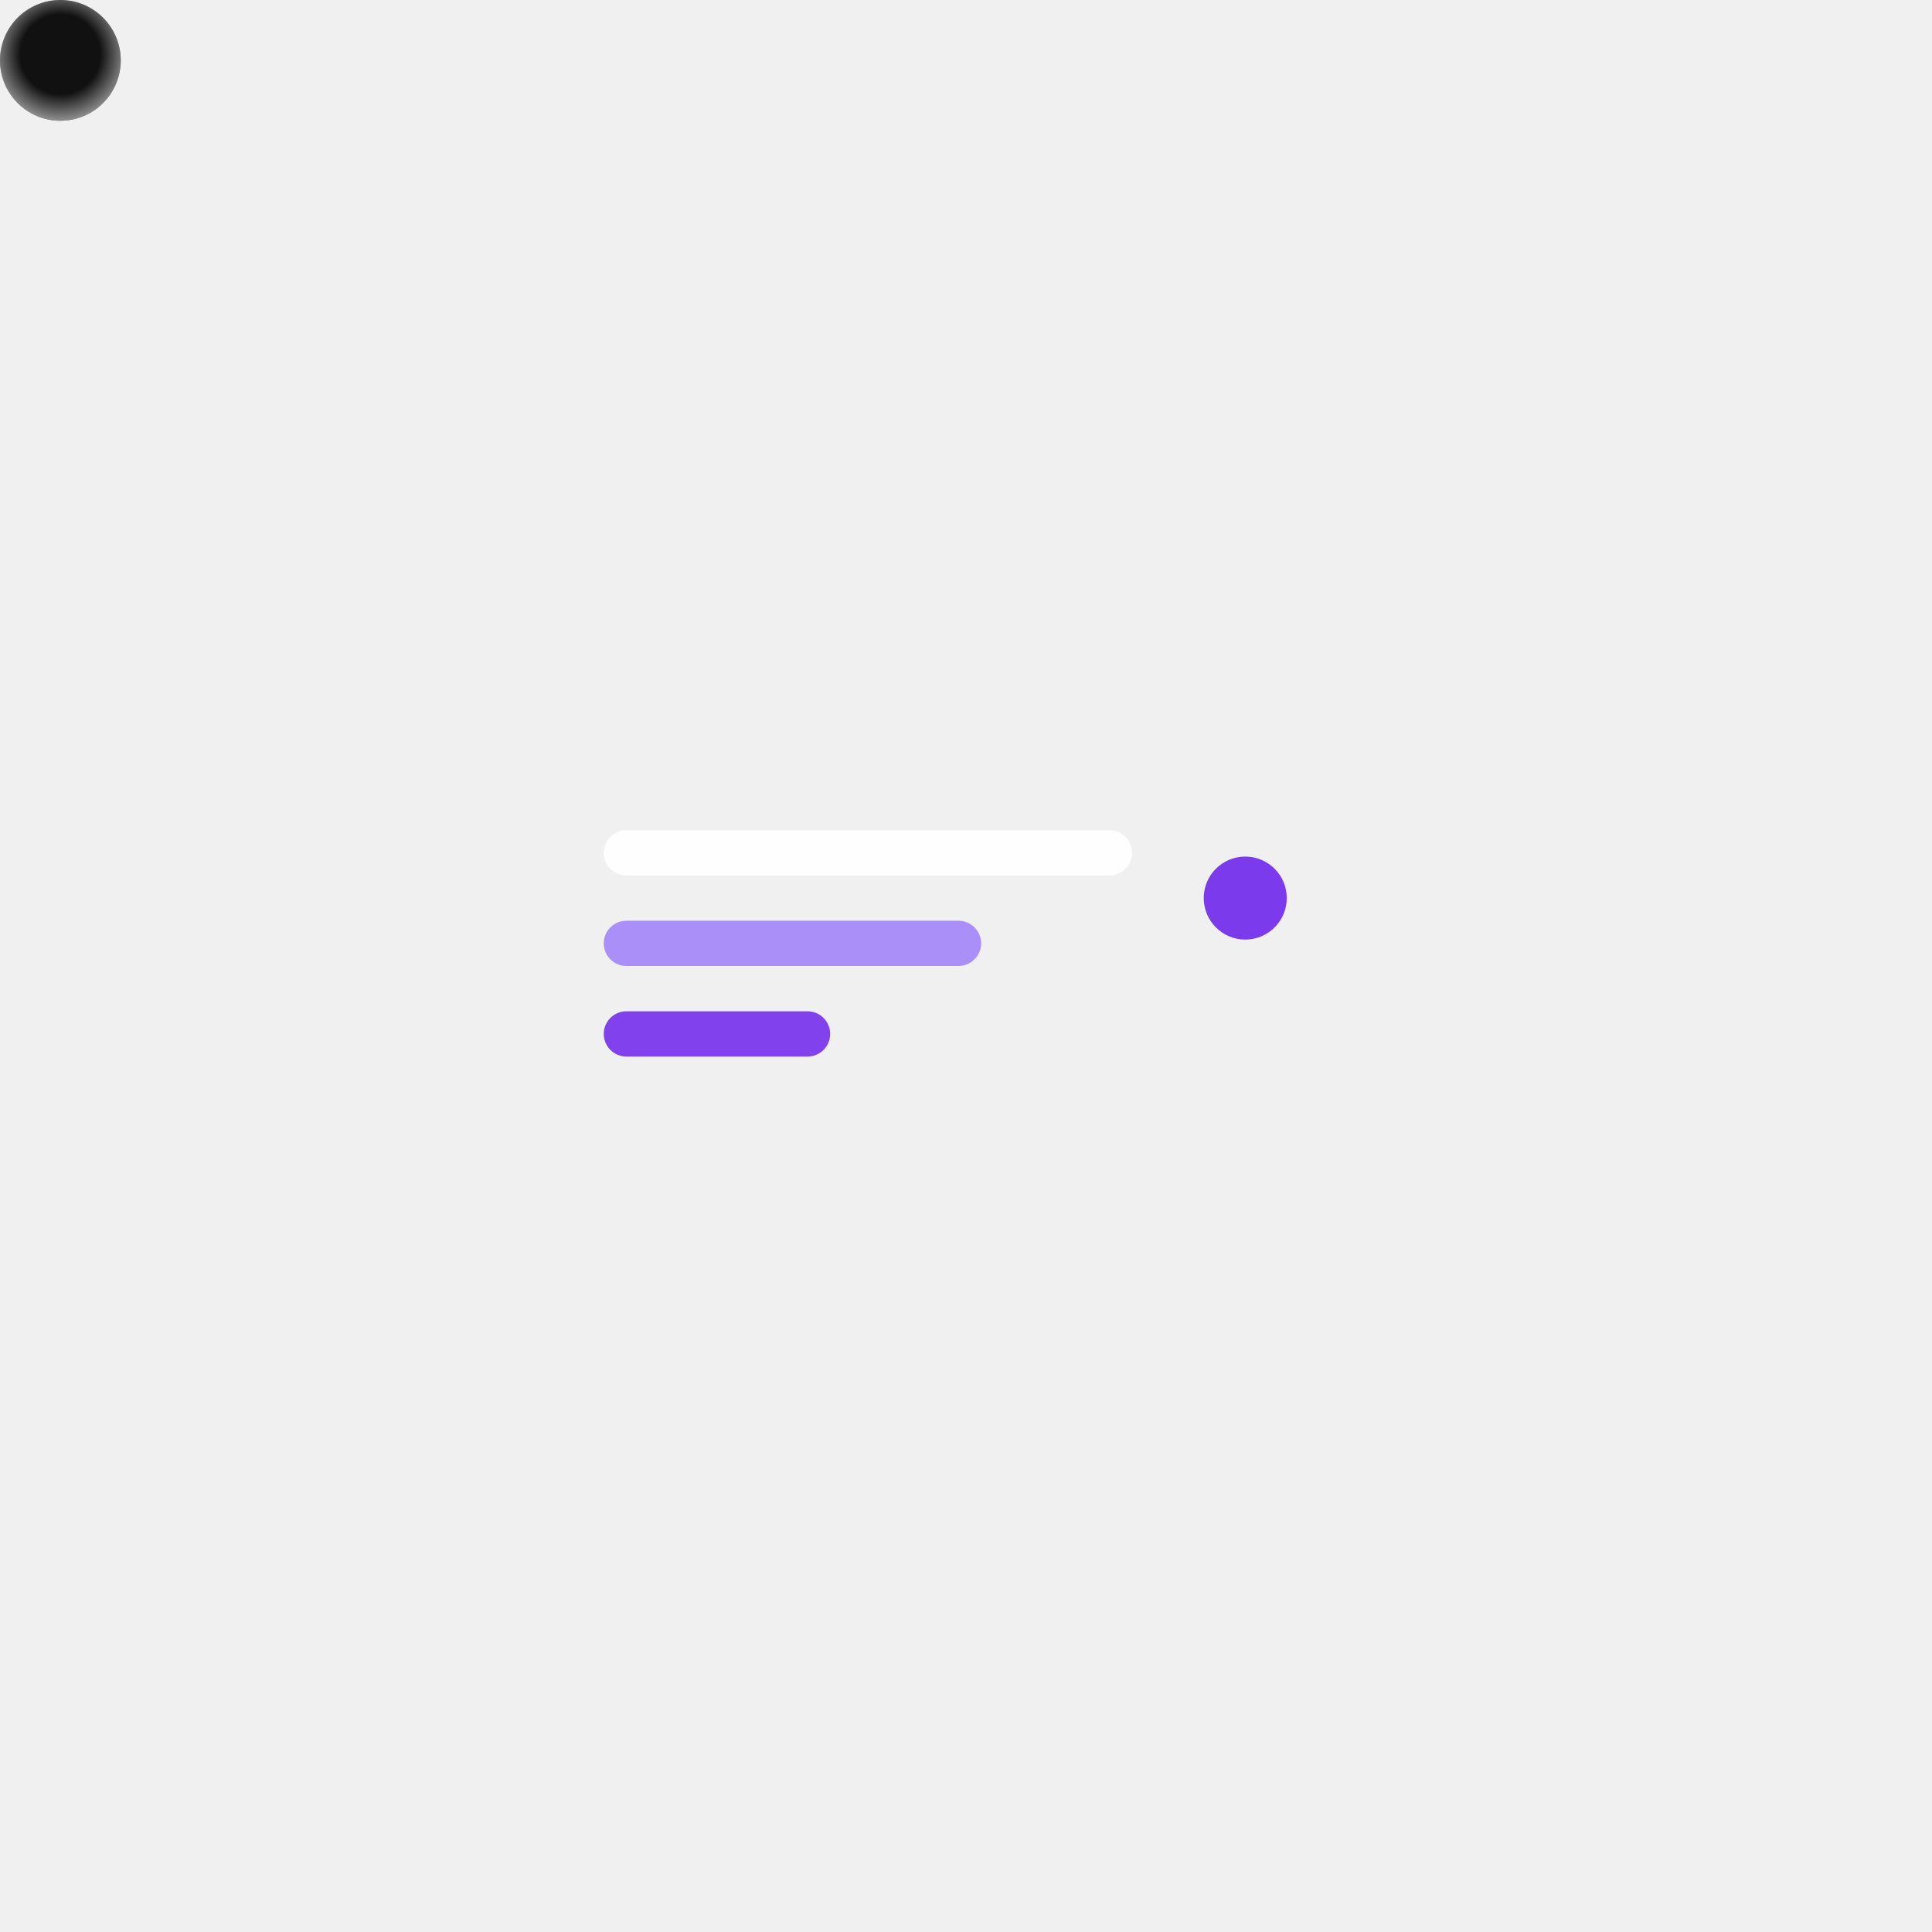
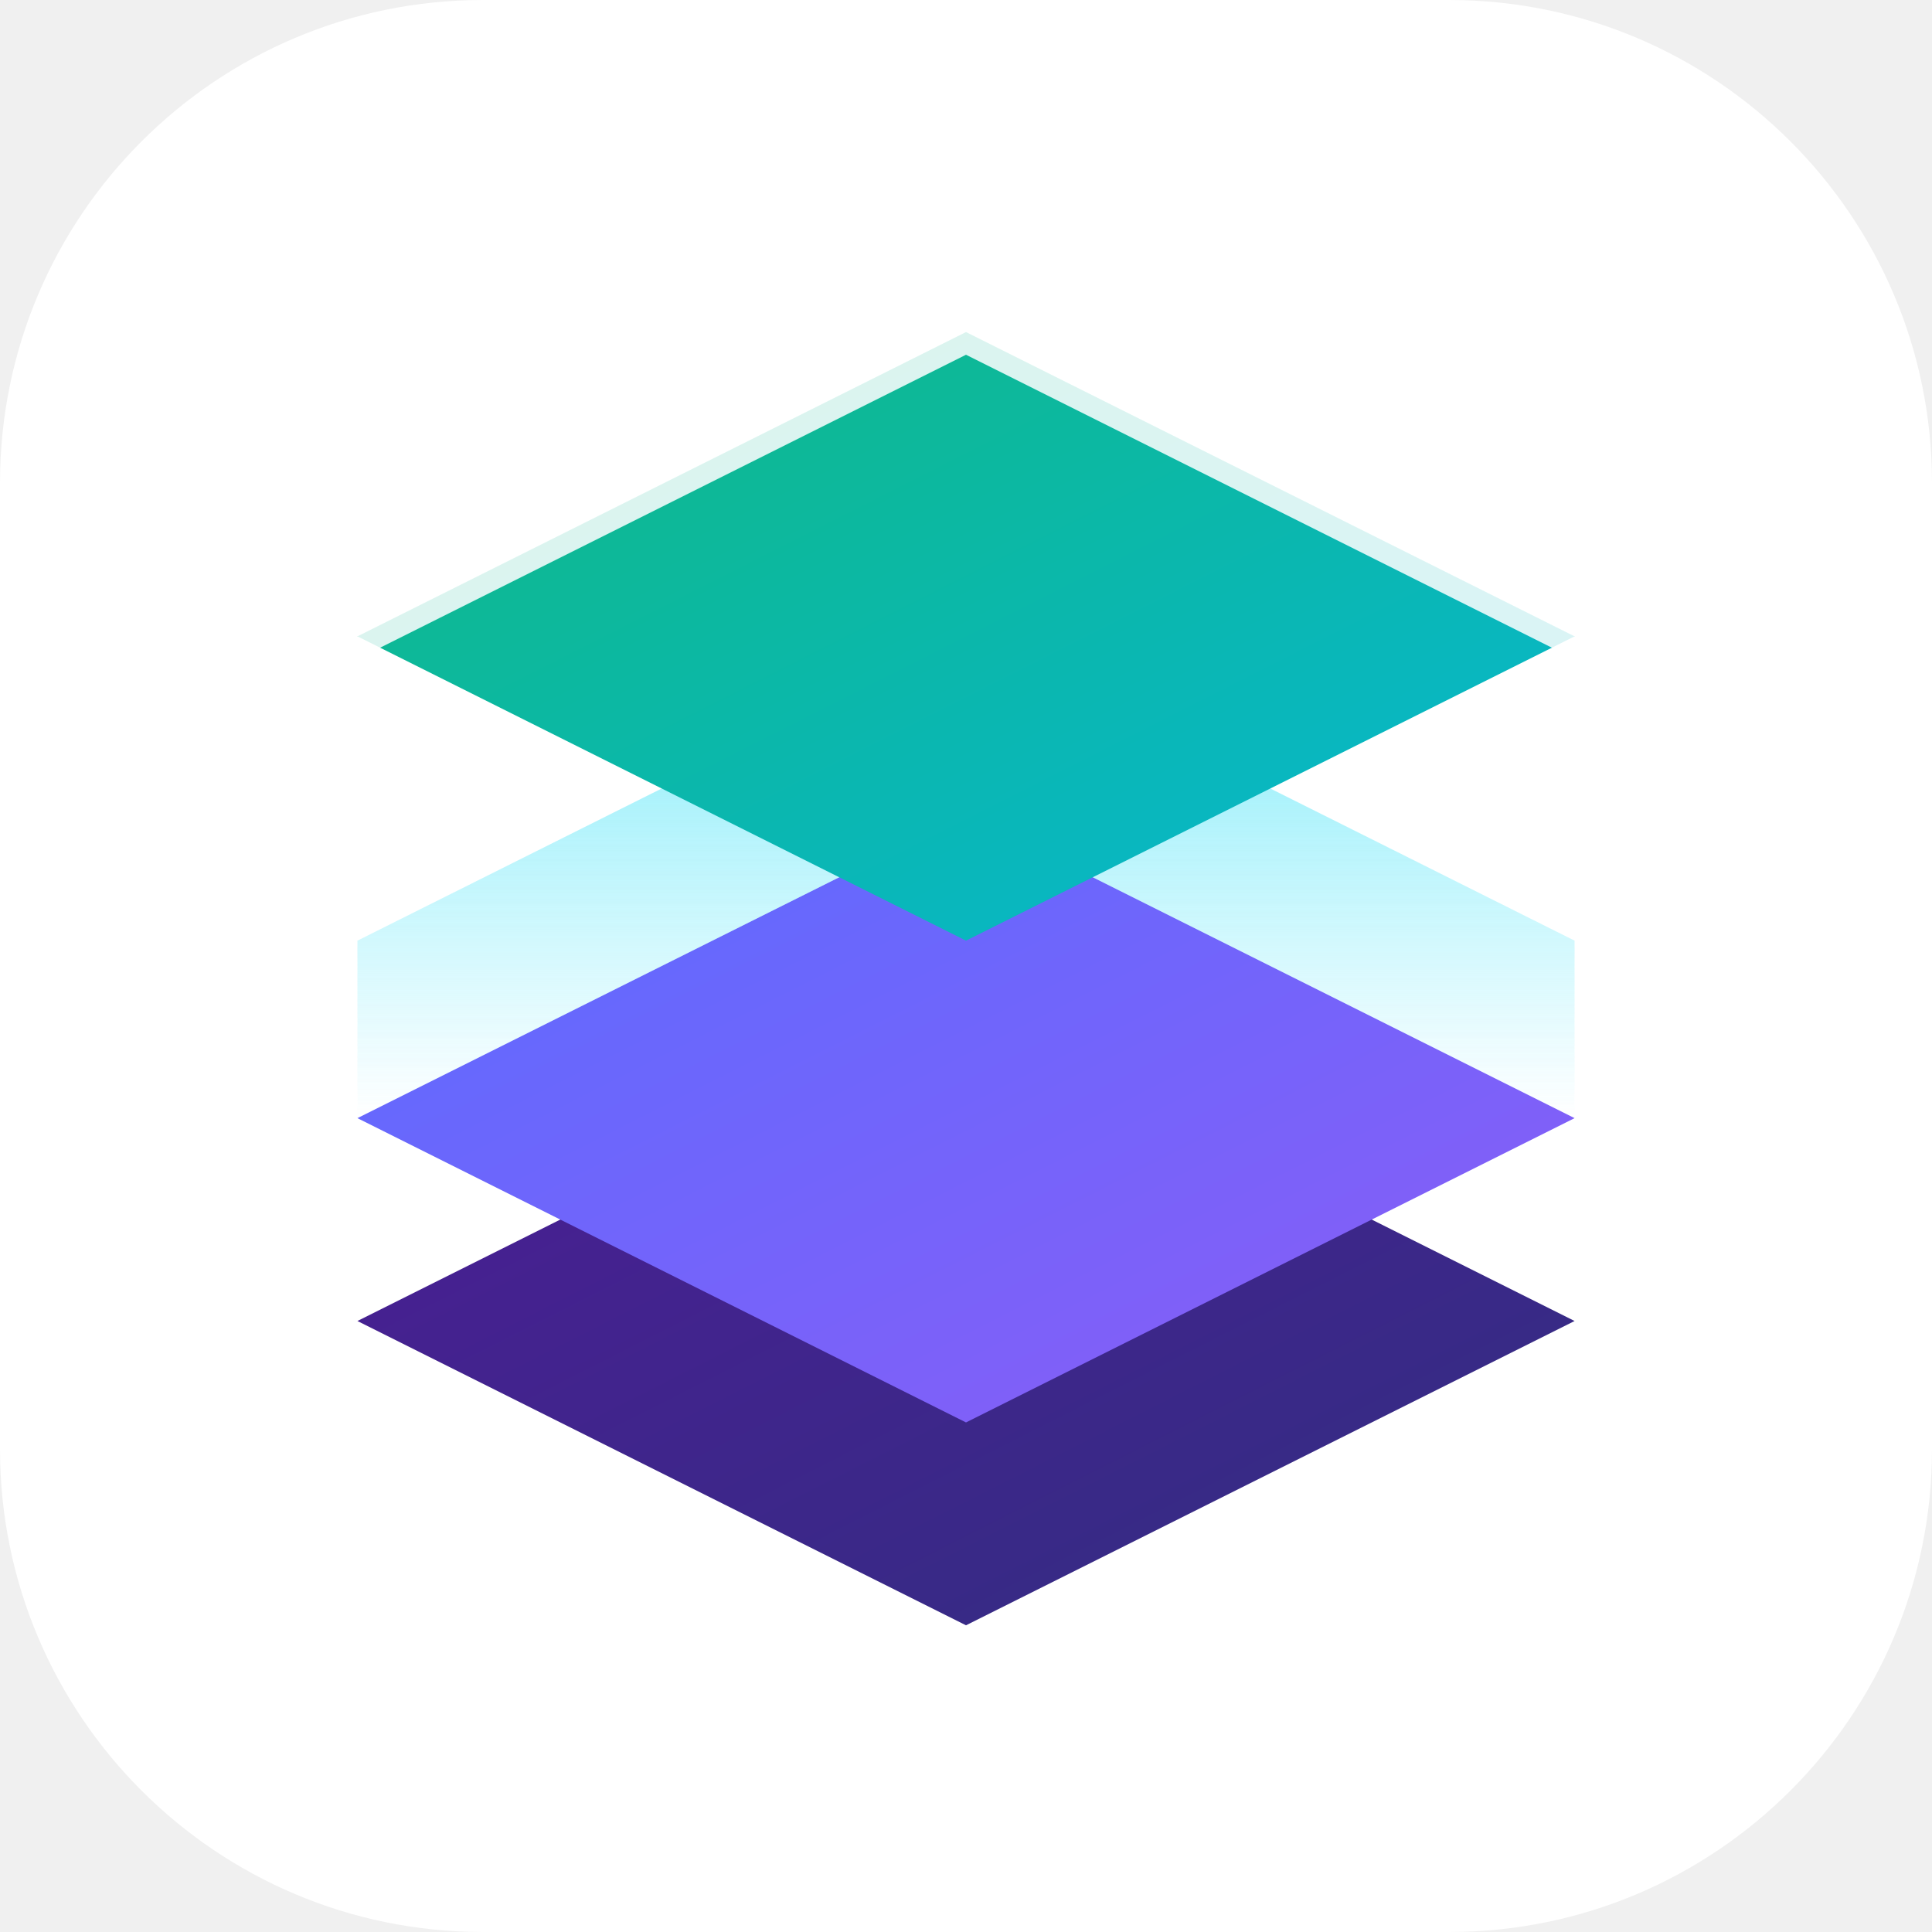
- <svg xmlns="http://www.w3.org/2000/svg" width="64" height="64" viewBox="0 0 1024 1024">
+ <svg xmlns="http://www.w3.org/2000/svg" viewBox="0 0 64 64" width="64" height="64">
  <defs>
-     <radialGradient id="fogRadial" cx="50%" cy="45%" r="60%">
-       <stop offset="0%" stop-color="#ffffff" stop-opacity="0" />
-       <stop offset="55%" stop-color="#ffffff" stop-opacity="0" />
-       <stop offset="100%" stop-color="#ffffff" stop-opacity="0.65" />
-     </radialGradient>
+     <linearGradient id="fv1" x1="0" y1="0" x2="1" y2="1">
+       <stop offset="0" stop-color="#4C1D95" />
+       <stop offset="1" stop-color="#312E81" />
+     </linearGradient>
+     <linearGradient id="fv2" x1="0" y1="0" x2="1" y2="1">
+       <stop offset="0" stop-color="#5B6CFF" />
+       <stop offset="1" stop-color="#8B5CF6" />
+     </linearGradient>
+     <linearGradient id="fv3" x1="0" y1="0" x2="1" y2="1">
+       <stop offset="0" stop-color="#10B981" />
+       <stop offset="1" stop-color="#06B6D4" />
+     </linearGradient>
+     <linearGradient id="fvglow" x1="0" y1="0" x2="0" y2="1">
+       <stop offset="0" stop-color="#67E8F9" stop-opacity=".95" />
+       <stop offset="1" stop-color="#67E8F9" stop-opacity="0" />
+     </linearGradient>
  </defs>
-   <rect width="64" height="64" rx="240" fill="#111" />
-   <rect width="64" height="64" rx="240" fill="url(#fogRadial)" />
-   <g transform="translate(320, 440)">
-     <rect x="0" y="0" width="280" height="24" rx="12" fill="white" opacity="0.95" />
-     <rect x="0" y="48" width="200" height="24" rx="12" fill="#A78BFA" opacity="0.95" />
-     <rect x="0" y="96" width="120" height="24" rx="12" fill="#7C3AED" opacity="0.95" />
-     <circle cx="340" cy="36" r="22" fill="#7C3AED" />
+   <rect width="64" height="64" rx="16" fill="#fff" />
+   <g transform="translate(32 32) scale(.84) translate(-32 -32)">
+     <path d="M 32 58 L 56 46 L 32 34 L 8 46 Z" fill="url(#fv1)" />
+     <path d="M 32 50 L 56 38 L 32 26 L 8 38 Z" fill="url(#fv2)" />
+     <path d="M 32 26 L 56 38 L 56 31 L 32 19 L 8 31 L 8 38 Z" fill="url(#fvglow)" opacity=".85" />
+     <path d="M 32 31 L 56 19 L 32 7 L 8 19 Z" fill="url(#fv3)" />
+     <path d="M 8 19 L 32 7 L 56 19" fill="none" stroke="#fff" stroke-width="1.6" stroke-linejoin="round" opacity=".85" />
  </g>
</svg>
